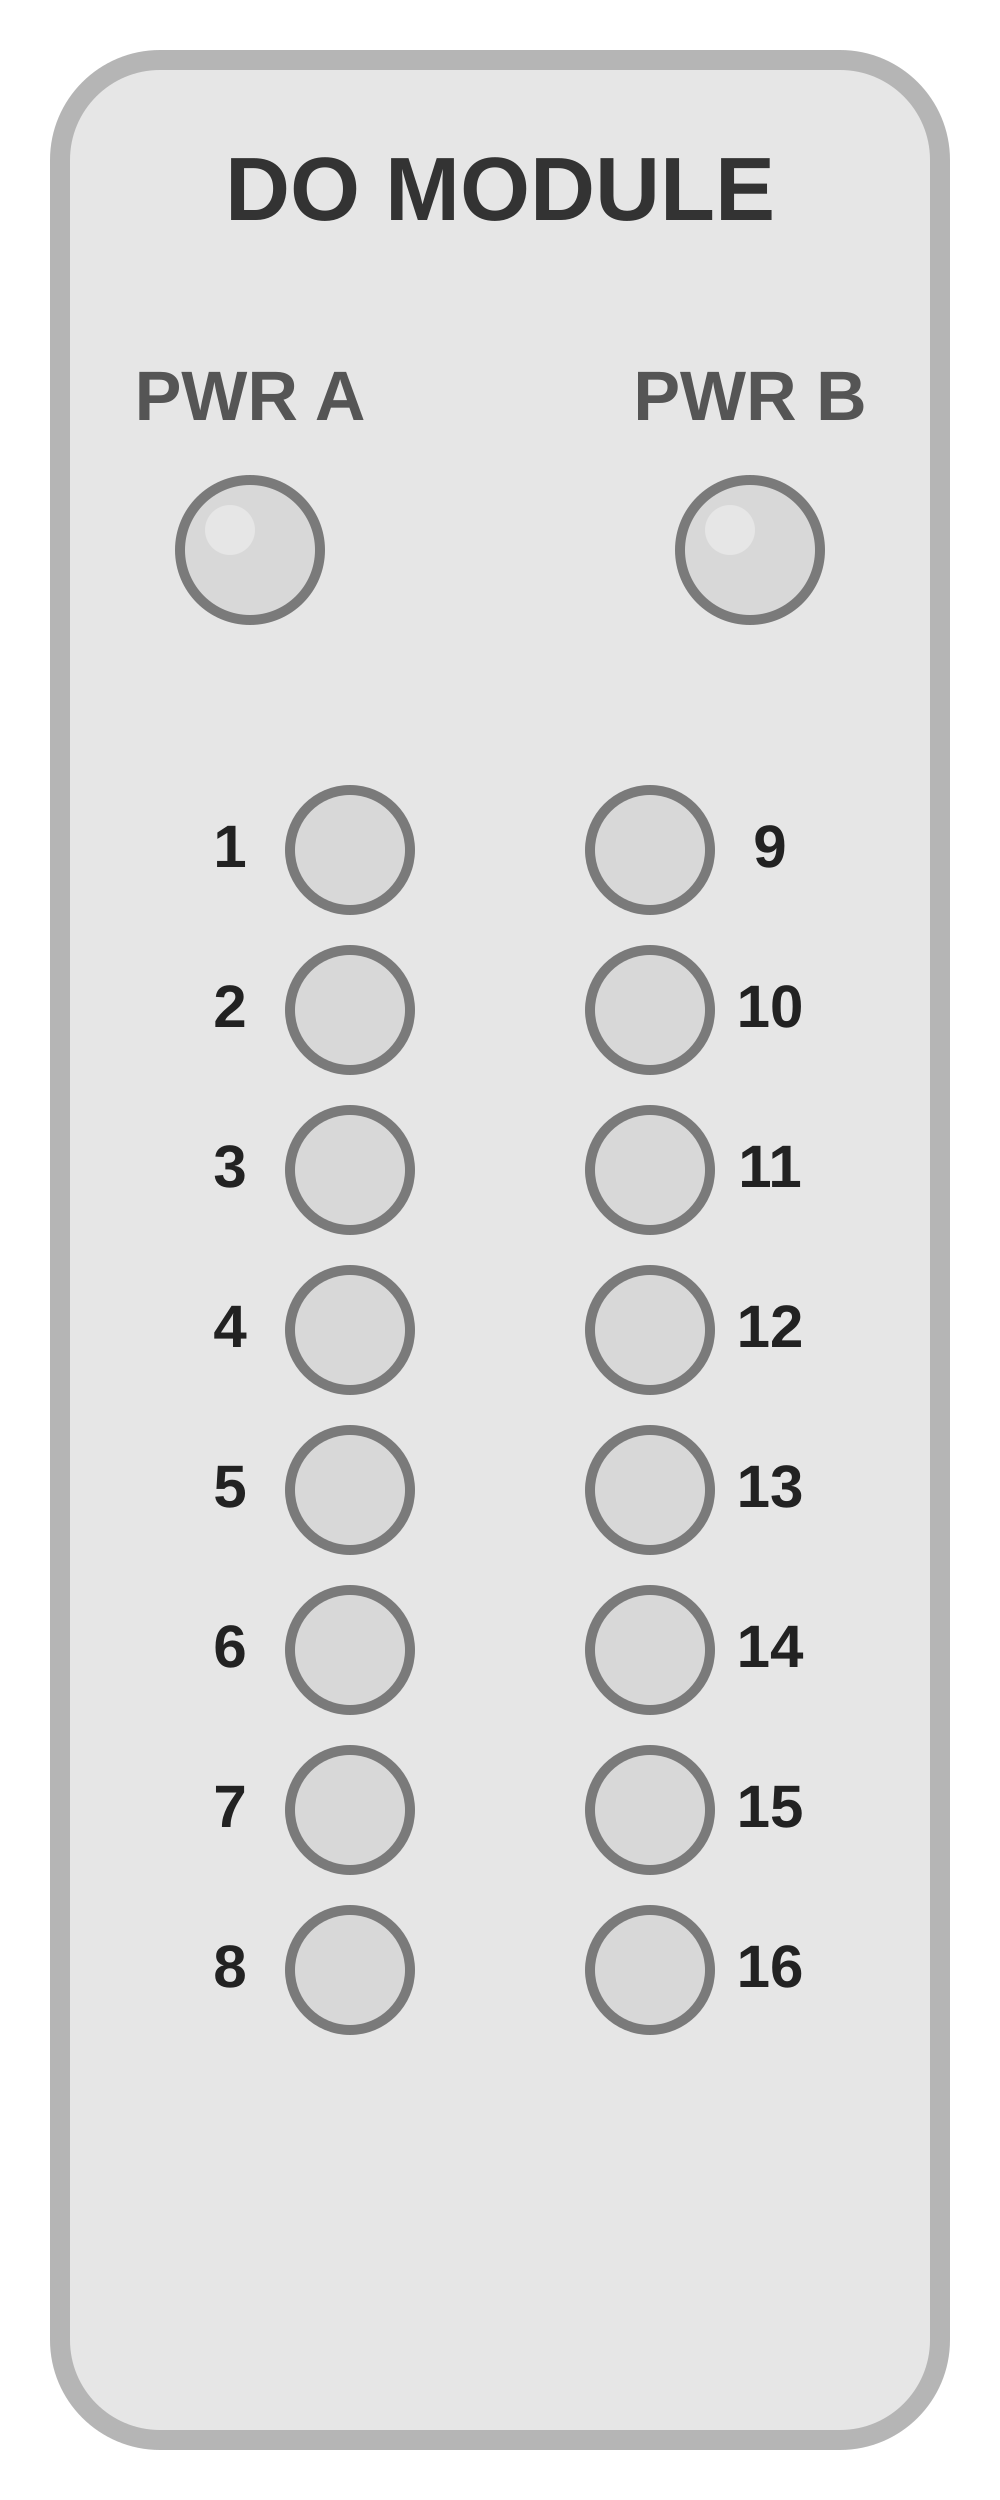
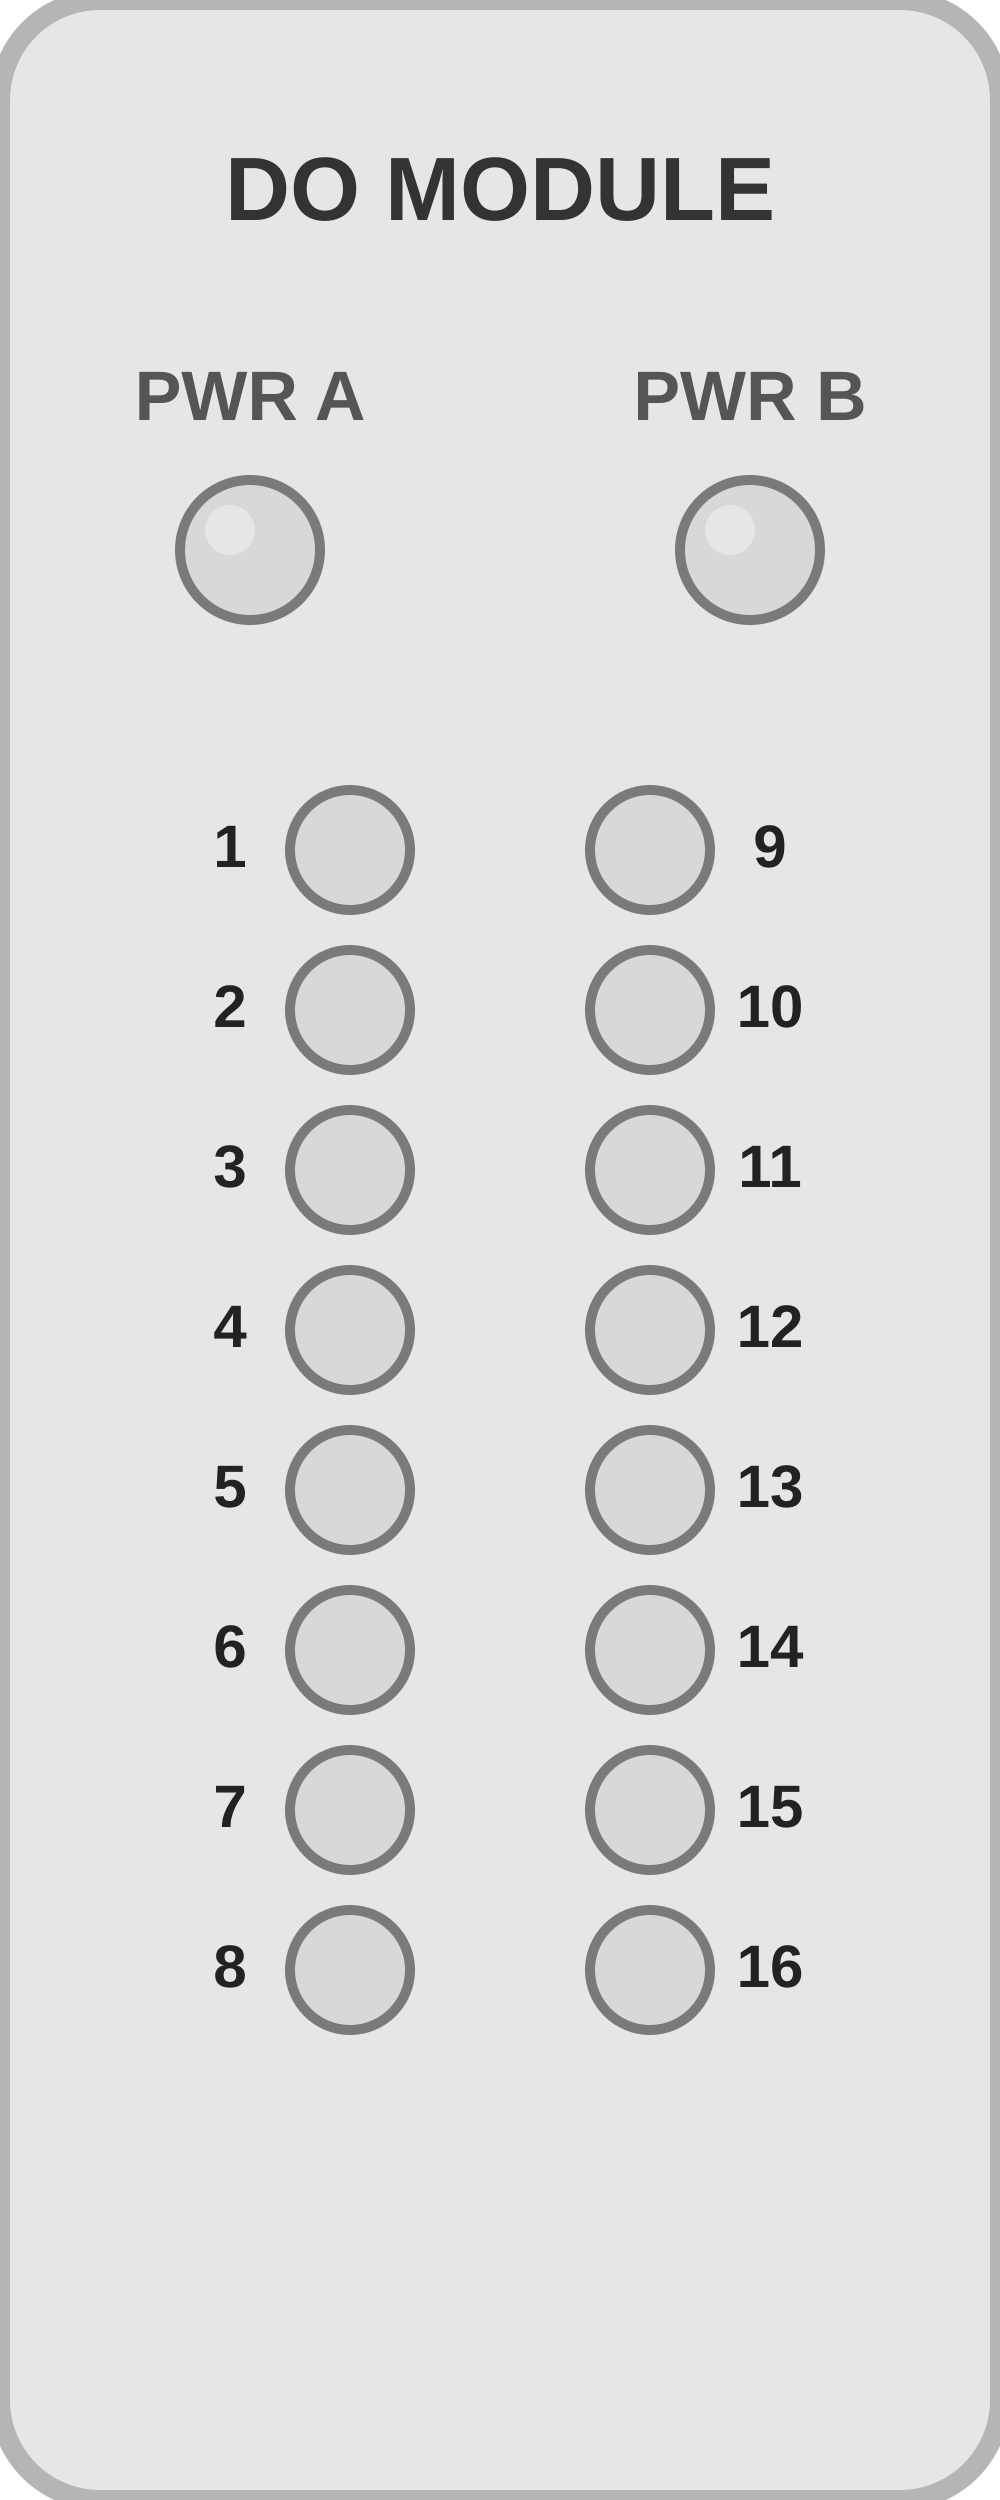
<svg xmlns="http://www.w3.org/2000/svg" width="1in" height="2.5in" viewBox="0 0 100 250" role="img" aria-label="DO Module (16-channel)">
  <defs>
    <style>
      .outer { fill: #e6e6e6; stroke: #b5b5b5; stroke-width: 2; }
      .title { font: 700 9px system-ui, -apple-system, Segoe UI, Arial, sans-serif; fill: #333; }
      .small { font: 600 7px system-ui, -apple-system, Segoe UI, Arial, sans-serif; fill: #555; }
      .lednum { font: 700 6px system-ui, -apple-system, Segoe UI, Arial, sans-serif; fill: #222; text-anchor: middle; dominant-baseline: middle;}

      /* Output LEDs slightly darker base */
      .led { fill: #d8d8d8; stroke: #7a7a7a; stroke-width: 1; }
      .led-on { fill: #4aa3ff; stroke: #1c66b5; }
      .led-warn { fill: #ffd24a; stroke: #c49a13; }
      .led-err { fill: #ff4a4a; stroke: #b51f1f; }

      .shine { fill: rgba(255,255,255,0.35); }
    </style>
  </defs>
-   <rect class="outer" x="6" y="6" width="88" height="238" rx="10" ry="10" />
+   <rect class="outer" x="0" y="0" width="100" height="250" rx="10" ry="10" />
  <text class="title" x="50" y="22" text-anchor="middle">DO MODULE</text>
  <text class="small" x="25" y="42" text-anchor="middle">PWR A</text>
  <g id="status_pwrA">
    <circle class="led" cx="25" cy="55" r="7" />
    <circle class="shine" cx="23" cy="53" r="2.5" />
  </g>
  <text class="small" x="75" y="42" text-anchor="middle">PWR B</text>
  <g id="status_pwrB">
    <circle class="led" cx="75" cy="55" r="7" />
    <circle class="shine" cx="73" cy="53" r="2.5" />
  </g>
  <g id="ch01">
    <text class="lednum" x="23" y="85">1</text>
    <circle class="led" cx="35" cy="85" r="6" />
  </g>
  <g id="ch02">
    <text class="lednum" x="23" y="101">2</text>
    <circle class="led" cx="35" cy="101" r="6" />
  </g>
  <g id="ch03">
    <text class="lednum" x="23" y="117">3</text>
    <circle class="led" cx="35" cy="117" r="6" />
  </g>
  <g id="ch04">
    <text class="lednum" x="23" y="133">4</text>
    <circle class="led" cx="35" cy="133" r="6" />
  </g>
  <g id="ch05">
    <text class="lednum" x="23" y="149">5</text>
    <circle class="led" cx="35" cy="149" r="6" />
  </g>
  <g id="ch06">
    <text class="lednum" x="23" y="165">6</text>
    <circle class="led" cx="35" cy="165" r="6" />
  </g>
  <g id="ch07">
    <text class="lednum" x="23" y="181">7</text>
    <circle class="led" cx="35" cy="181" r="6" />
  </g>
  <g id="ch08">
    <text class="lednum" x="23" y="197">8</text>
    <circle class="led" cx="35" cy="197" r="6" />
  </g>
  <g id="ch09">
    <circle class="led" cx="65" cy="85" r="6" />
    <text class="lednum" x="77" y="85">9</text>
  </g>
  <g id="ch10">
    <circle class="led" cx="65" cy="101" r="6" />
    <text class="lednum" x="77" y="101">10</text>
  </g>
  <g id="ch11">
    <circle class="led" cx="65" cy="117" r="6" />
    <text class="lednum" x="77" y="117">11</text>
  </g>
  <g id="ch12">
    <circle class="led" cx="65" cy="133" r="6" />
    <text class="lednum" x="77" y="133">12</text>
  </g>
  <g id="ch13">
    <circle class="led" cx="65" cy="149" r="6" />
    <text class="lednum" x="77" y="149">13</text>
  </g>
  <g id="ch14">
    <circle class="led" cx="65" cy="165" r="6" />
    <text class="lednum" x="77" y="165">14</text>
  </g>
  <g id="ch15">
    <circle class="led" cx="65" cy="181" r="6" />
    <text class="lednum" x="77" y="181">15</text>
  </g>
  <g id="ch16">
    <circle class="led" cx="65" cy="197" r="6" />
    <text class="lednum" x="77" y="197">16</text>
  </g>
</svg>
